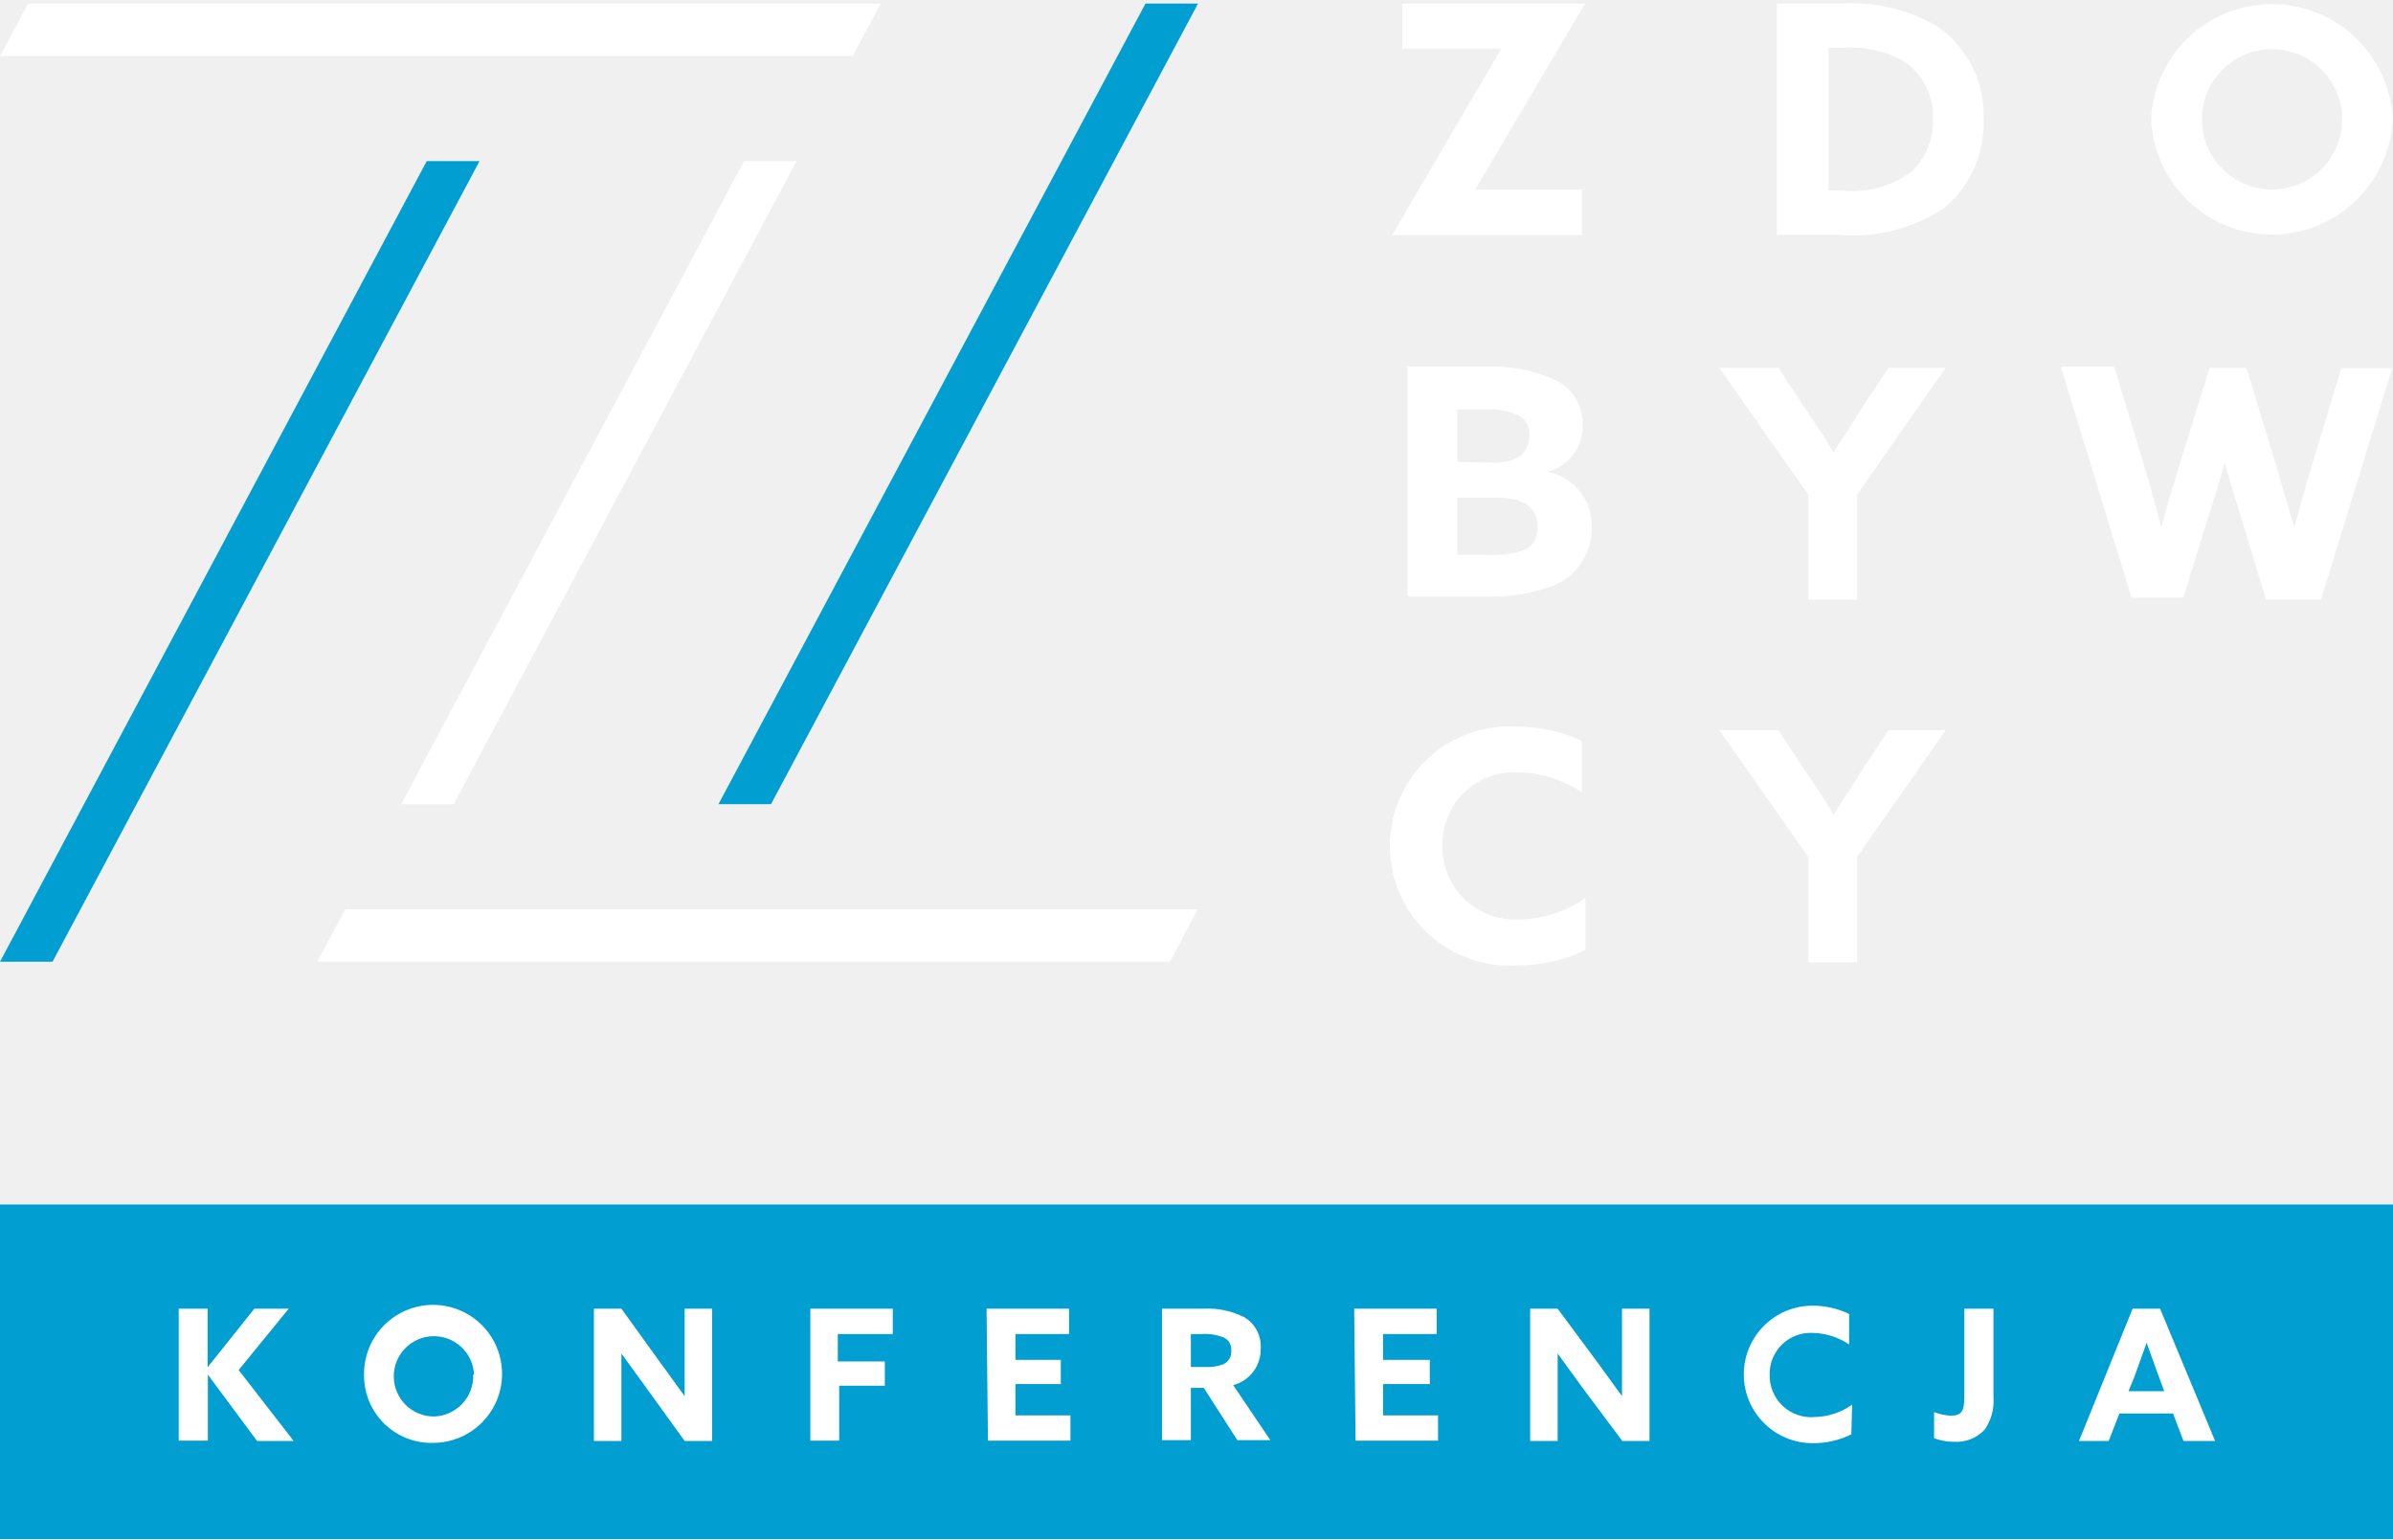
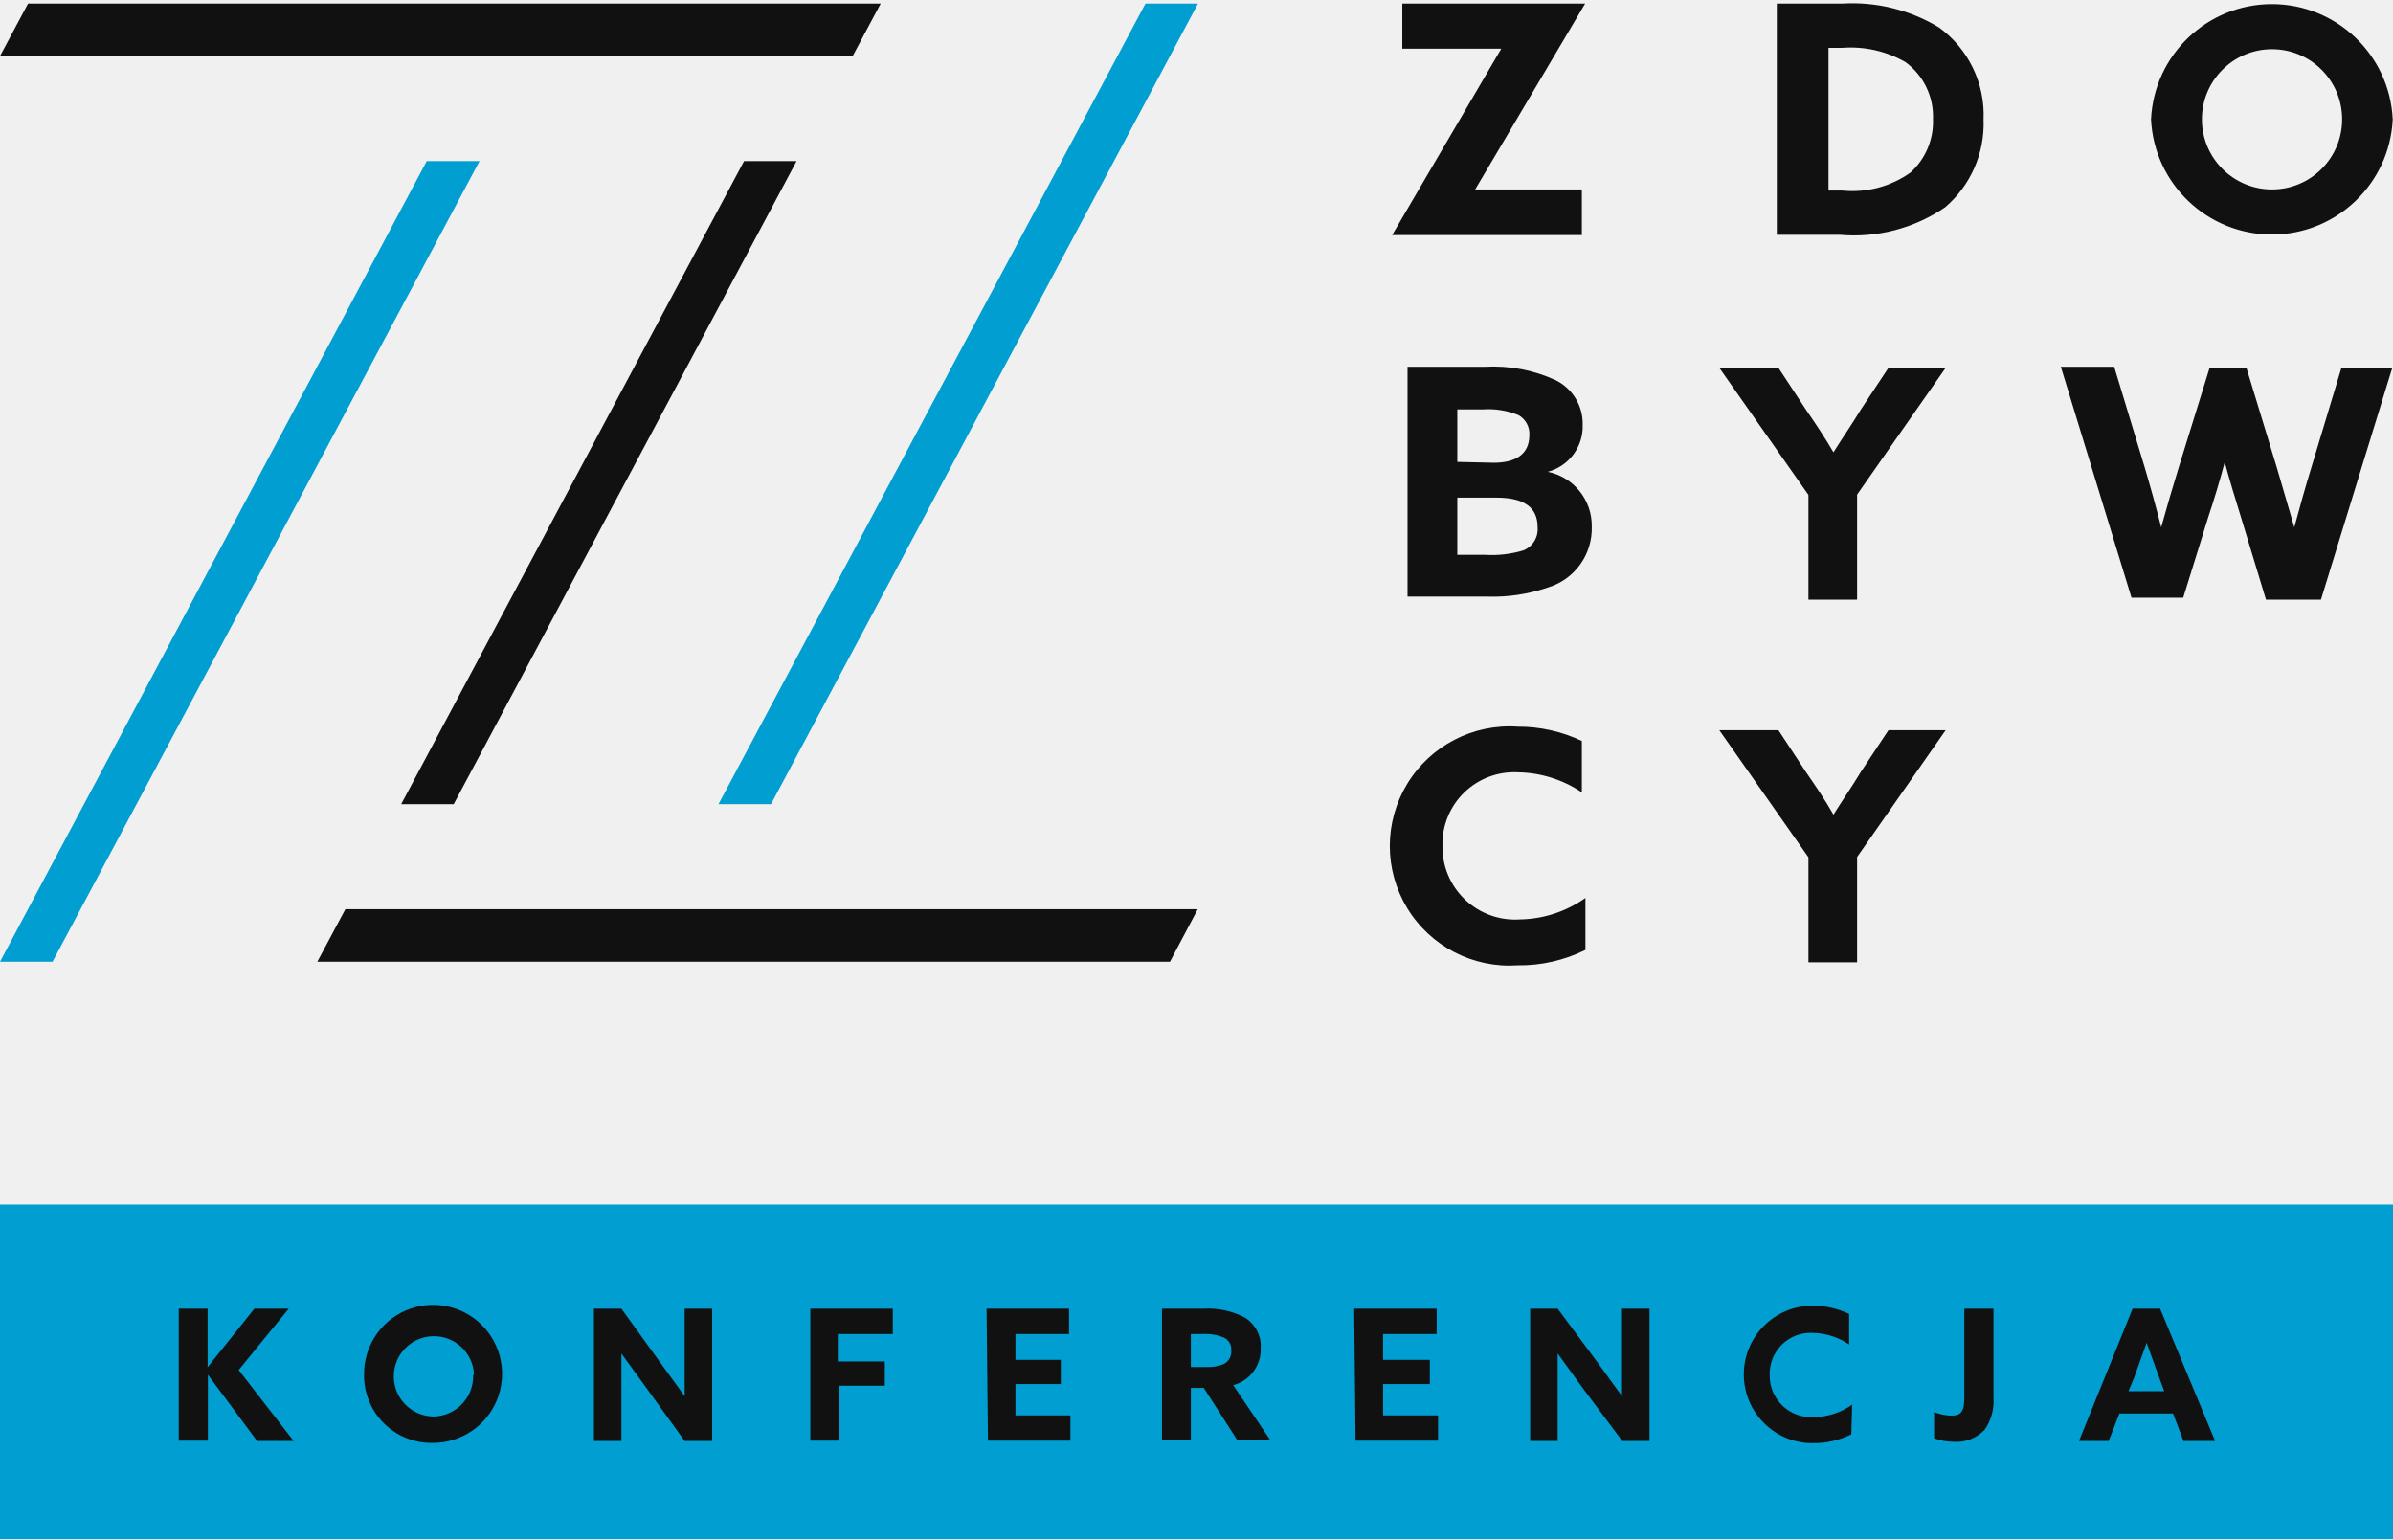
<svg xmlns="http://www.w3.org/2000/svg" viewBox="0 0 87.03 55.99">
  <path fill="#009ed1" d="M0 43.81h87.03v12.17H0z" />
-   <path fill="#fff" d="M6.5 47.6h1.05v2.13l1.7-2.13h1.25l-1.82 2.23 2 2.58H9.35L7.56 50v2.4H6.5zM13.24 50a2.51 2.51 0 112.51 2.48A2.45 2.45 0 0113.24 50zm4 0a1.46 1.46 0 10-1.46 1.52A1.47 1.47 0 0017.21 50zM23.5 50.47l-.9-1.24V52.41h-1V47.6h1l1.4 1.94.9 1.24V47.6h1v4.81h-1zM29.47 47.6h3v.92h-2v1h1.71v.88h-1.66v2h-1.05zM35.88 47.6h3v.92h-1.95v.94h1.65v.88h-1.65v1.14h2v.92h-3zM42.26 47.6h1.51a2.89 2.89 0 011.5.32 1.23 1.23 0 01.58 1.13 1.34 1.34 0 01-1 1.33l1.35 2H45l-1.22-1.9h-.47v1.9h-1.05zm1.59 2.12a1.5 1.5 0 00.66-.11.5.5 0 00.27-.49.47.47 0 00-.27-.47 1.8 1.8 0 00-.79-.13h-.41v1.2zM49.25 47.6h3v.92H50.3v.94H52v.88h-1.7v1.14h2v.92h-3zM57.55 50.47l-.9-1.24V52.41h-1V47.6h1l1.44 1.94.9 1.24V47.6h1v4.81H59zM67.33 52.17a3.1 3.1 0 01-1.41.32 2.48 2.48 0 110-5 3.06 3.06 0 011.33.3v1.11a2.45 2.45 0 00-1.33-.42A1.49 1.49 0 0064.36 50 1.51 1.51 0 0066 51.54a2.43 2.43 0 001.36-.45zM71.44 47.6h1.06v3.23a1.82 1.82 0 01-.32 1.17 1.41 1.41 0 01-1.13.44 2 2 0 01-.71-.13v-.95a1.91 1.91 0 00.61.13c.4 0 .49-.18.49-.68zM77.56 47.6h1l2 4.81h-1.15l-.38-1h-1.95l-.39 1h-1.08zm-.15 3h1.3l-.2-.54-.44-1.22-.45 1.25zM14.59 29.25h1.91L28.97 5.86h-1.91L14.59 29.25z" />
+   <path fill="#111" d="M6.5 47.6h1.05v2.13l1.7-2.13h1.25l-1.82 2.23 2 2.58H9.35L7.56 50v2.4H6.5zM13.24 50a2.51 2.51 0 112.51 2.48A2.45 2.45 0 0113.24 50zm4 0a1.46 1.46 0 10-1.46 1.52A1.47 1.47 0 0017.21 50zM23.5 50.47l-.9-1.24V52.41h-1V47.6h1l1.4 1.94.9 1.24V47.6h1v4.81h-1zM29.47 47.6h3v.92h-2v1h1.71v.88h-1.66v2h-1.05zM35.88 47.6h3v.92h-1.95v.94h1.65v.88h-1.65v1.14h2v.92h-3zM42.26 47.6h1.51a2.89 2.89 0 011.5.32 1.23 1.23 0 01.58 1.13 1.34 1.34 0 01-1 1.33l1.35 2H45l-1.22-1.9h-.47v1.9h-1.05zm1.59 2.12a1.5 1.5 0 00.66-.11.5.5 0 00.27-.49.47.47 0 00-.27-.47 1.8 1.8 0 00-.79-.13h-.41v1.2zM49.25 47.6h3v.92H50.3v.94H52v.88h-1.7v1.14h2v.92h-3zM57.55 50.47l-.9-1.24V52.41h-1V47.6h1l1.44 1.94.9 1.24V47.6h1v4.81H59zM67.33 52.17a3.1 3.1 0 01-1.41.32 2.48 2.48 0 110-5 3.06 3.06 0 011.33.3v1.11a2.45 2.45 0 00-1.33-.42A1.49 1.49 0 0064.36 50 1.51 1.51 0 0066 51.54a2.43 2.43 0 001.36-.45zM71.44 47.6h1.06v3.23a1.82 1.82 0 01-.32 1.17 1.41 1.41 0 01-1.13.44 2 2 0 01-.71-.13v-.95a1.91 1.91 0 00.61.13c.4 0 .49-.18.49-.68zM77.56 47.6h1l2 4.81h-1.15l-.38-1h-1.95l-.39 1h-1.08zm-.15 3h1.3l-.2-.54-.44-1.22-.45 1.25zM14.59 29.25h1.91L28.97 5.86h-1.91L14.59 29.25z" />
  <path fill="#009ed1" d="M28.04 29.25L43.57.13h-1.91L26.13 29.25h1.91z" />
-   <path fill="#fff" d="M0 2.04h31.01L32.03.13H1.02L0 2.04z" />
+   <path fill="#111" d="M0 2.04h31.01L32.03.13H1.02L0 2.04z" />
  <path fill="#009ed1" d="M15.52 5.86L0 34.98h1.91L17.44 5.86h-1.92z" />
-   <path fill="#fff" d="M43.56 33.07h-31l-1.02 1.91h31.01l1.01-1.91zM54.6 1.77H51V.13h6.65l-4 6.76h3.88v1.66h-6.9zM64.62.13H67a6.08 6.08 0 013.52.87 3.93 3.93 0 011.62 3.35 4 4 0 01-1.4 3.19 5.88 5.88 0 01-3.84 1h-2.28zM67 6.93a3.64 3.64 0 002.49-.66 2.5 2.5 0 00.81-1.94 2.45 2.45 0 00-1-2.07 4 4 0 00-2.3-.52h-.5v5.19zM78.23 4.34a4.4 4.4 0 018.79 0 4.4 4.4 0 01-8.79 0zm6.95 0a2.55 2.55 0 10-5.1 0 2.55 2.55 0 105.1 0zM51.19 13.34H54a5.44 5.44 0 012.56.48 1.76 1.76 0 011 1.63 1.71 1.71 0 01-1.27 1.71 2 2 0 011.6 2 2.24 2.24 0 01-1.6 2.21 6.18 6.18 0 01-2.2.33h-2.9zm3.14 3.49c.75 0 1.29-.28 1.29-1a.78.78 0 00-.39-.73 2.9 2.9 0 00-1.3-.21H53v1.91zM54 20.18a4 4 0 001.4-.16.83.83 0 00.52-.85c0-.73-.51-1.07-1.5-1.07H53v2.08zM65.77 18l-3.24-4.62h2.15l1 1.52c.33.48.68 1 1 1.55.32-.51.66-1 1-1.56l1-1.51h2.08l-3.22 4.61v3.82h-1.77zM74.95 13.34h1.94L78 17c.21.71.42 1.47.6 2.18.2-.72.42-1.48.64-2.19l1.12-3.61h1.34l1.1 3.61.64 2.19c.19-.71.41-1.49.63-2.21l1.08-3.58H87l-2.59 8.42h-2l-.91-3c-.22-.71-.41-1.34-.59-2a33 33 0 01-.6 2l-.91 2.93h-1.88zM57.66 34.55a5.41 5.41 0 01-2.47.56 4.35 4.35 0 110-8.68 5.39 5.39 0 012.34.52v1.87a4.28 4.28 0 00-2.33-.73 2.61 2.61 0 00-2.74 2.66 2.64 2.64 0 002.82 2.69 4.23 4.23 0 002.38-.78zM65.77 31.18l-3.24-4.62h2.15l1 1.52c.33.48.69 1 1 1.55.32-.51.66-1 1-1.56l1-1.51h2.08l-3.22 4.61V35h-1.77z" />
+   <path fill="#111" d="M43.56 33.07h-31l-1.02 1.91h31.01l1.01-1.91zM54.6 1.77H51V.13h6.65l-4 6.76h3.88v1.66h-6.9zM64.62.13H67a6.08 6.08 0 013.52.87 3.93 3.93 0 011.62 3.35 4 4 0 01-1.4 3.19 5.88 5.88 0 01-3.84 1h-2.28zM67 6.93a3.64 3.64 0 002.49-.66 2.5 2.5 0 00.81-1.94 2.45 2.45 0 00-1-2.07 4 4 0 00-2.3-.52h-.5v5.19zM78.23 4.34a4.4 4.4 0 018.79 0 4.4 4.4 0 01-8.79 0zm6.95 0a2.55 2.55 0 10-5.1 0 2.55 2.55 0 105.1 0zM51.19 13.34H54a5.44 5.44 0 012.56.48 1.76 1.76 0 011 1.63 1.71 1.71 0 01-1.27 1.71 2 2 0 011.6 2 2.24 2.24 0 01-1.6 2.21 6.18 6.18 0 01-2.2.33h-2.9zm3.14 3.49c.75 0 1.29-.28 1.29-1a.78.78 0 00-.39-.73 2.9 2.9 0 00-1.3-.21H53v1.91zM54 20.18a4 4 0 001.4-.16.83.83 0 00.52-.85c0-.73-.51-1.07-1.5-1.07H53v2.08zM65.77 18l-3.24-4.62h2.15l1 1.52c.33.48.68 1 1 1.55.32-.51.66-1 1-1.56l1-1.51h2.08l-3.22 4.61v3.82h-1.77zM74.95 13.34h1.94L78 17c.21.71.42 1.47.6 2.18.2-.72.42-1.48.64-2.19l1.12-3.61h1.34l1.1 3.61.64 2.19c.19-.71.41-1.49.63-2.21l1.08-3.58H87l-2.59 8.42h-2l-.91-3c-.22-.71-.41-1.34-.59-2a33 33 0 01-.6 2l-.91 2.93h-1.88zM57.66 34.55a5.41 5.41 0 01-2.47.56 4.35 4.35 0 110-8.68 5.39 5.39 0 012.34.52v1.87a4.28 4.28 0 00-2.33-.73 2.61 2.61 0 00-2.74 2.66 2.64 2.64 0 002.82 2.69 4.23 4.23 0 002.38-.78zM65.77 31.18l-3.24-4.62h2.15l1 1.52c.33.48.69 1 1 1.55.32-.51.66-1 1-1.56l1-1.51h2.08l-3.22 4.61V35h-1.77z" />
</svg>
